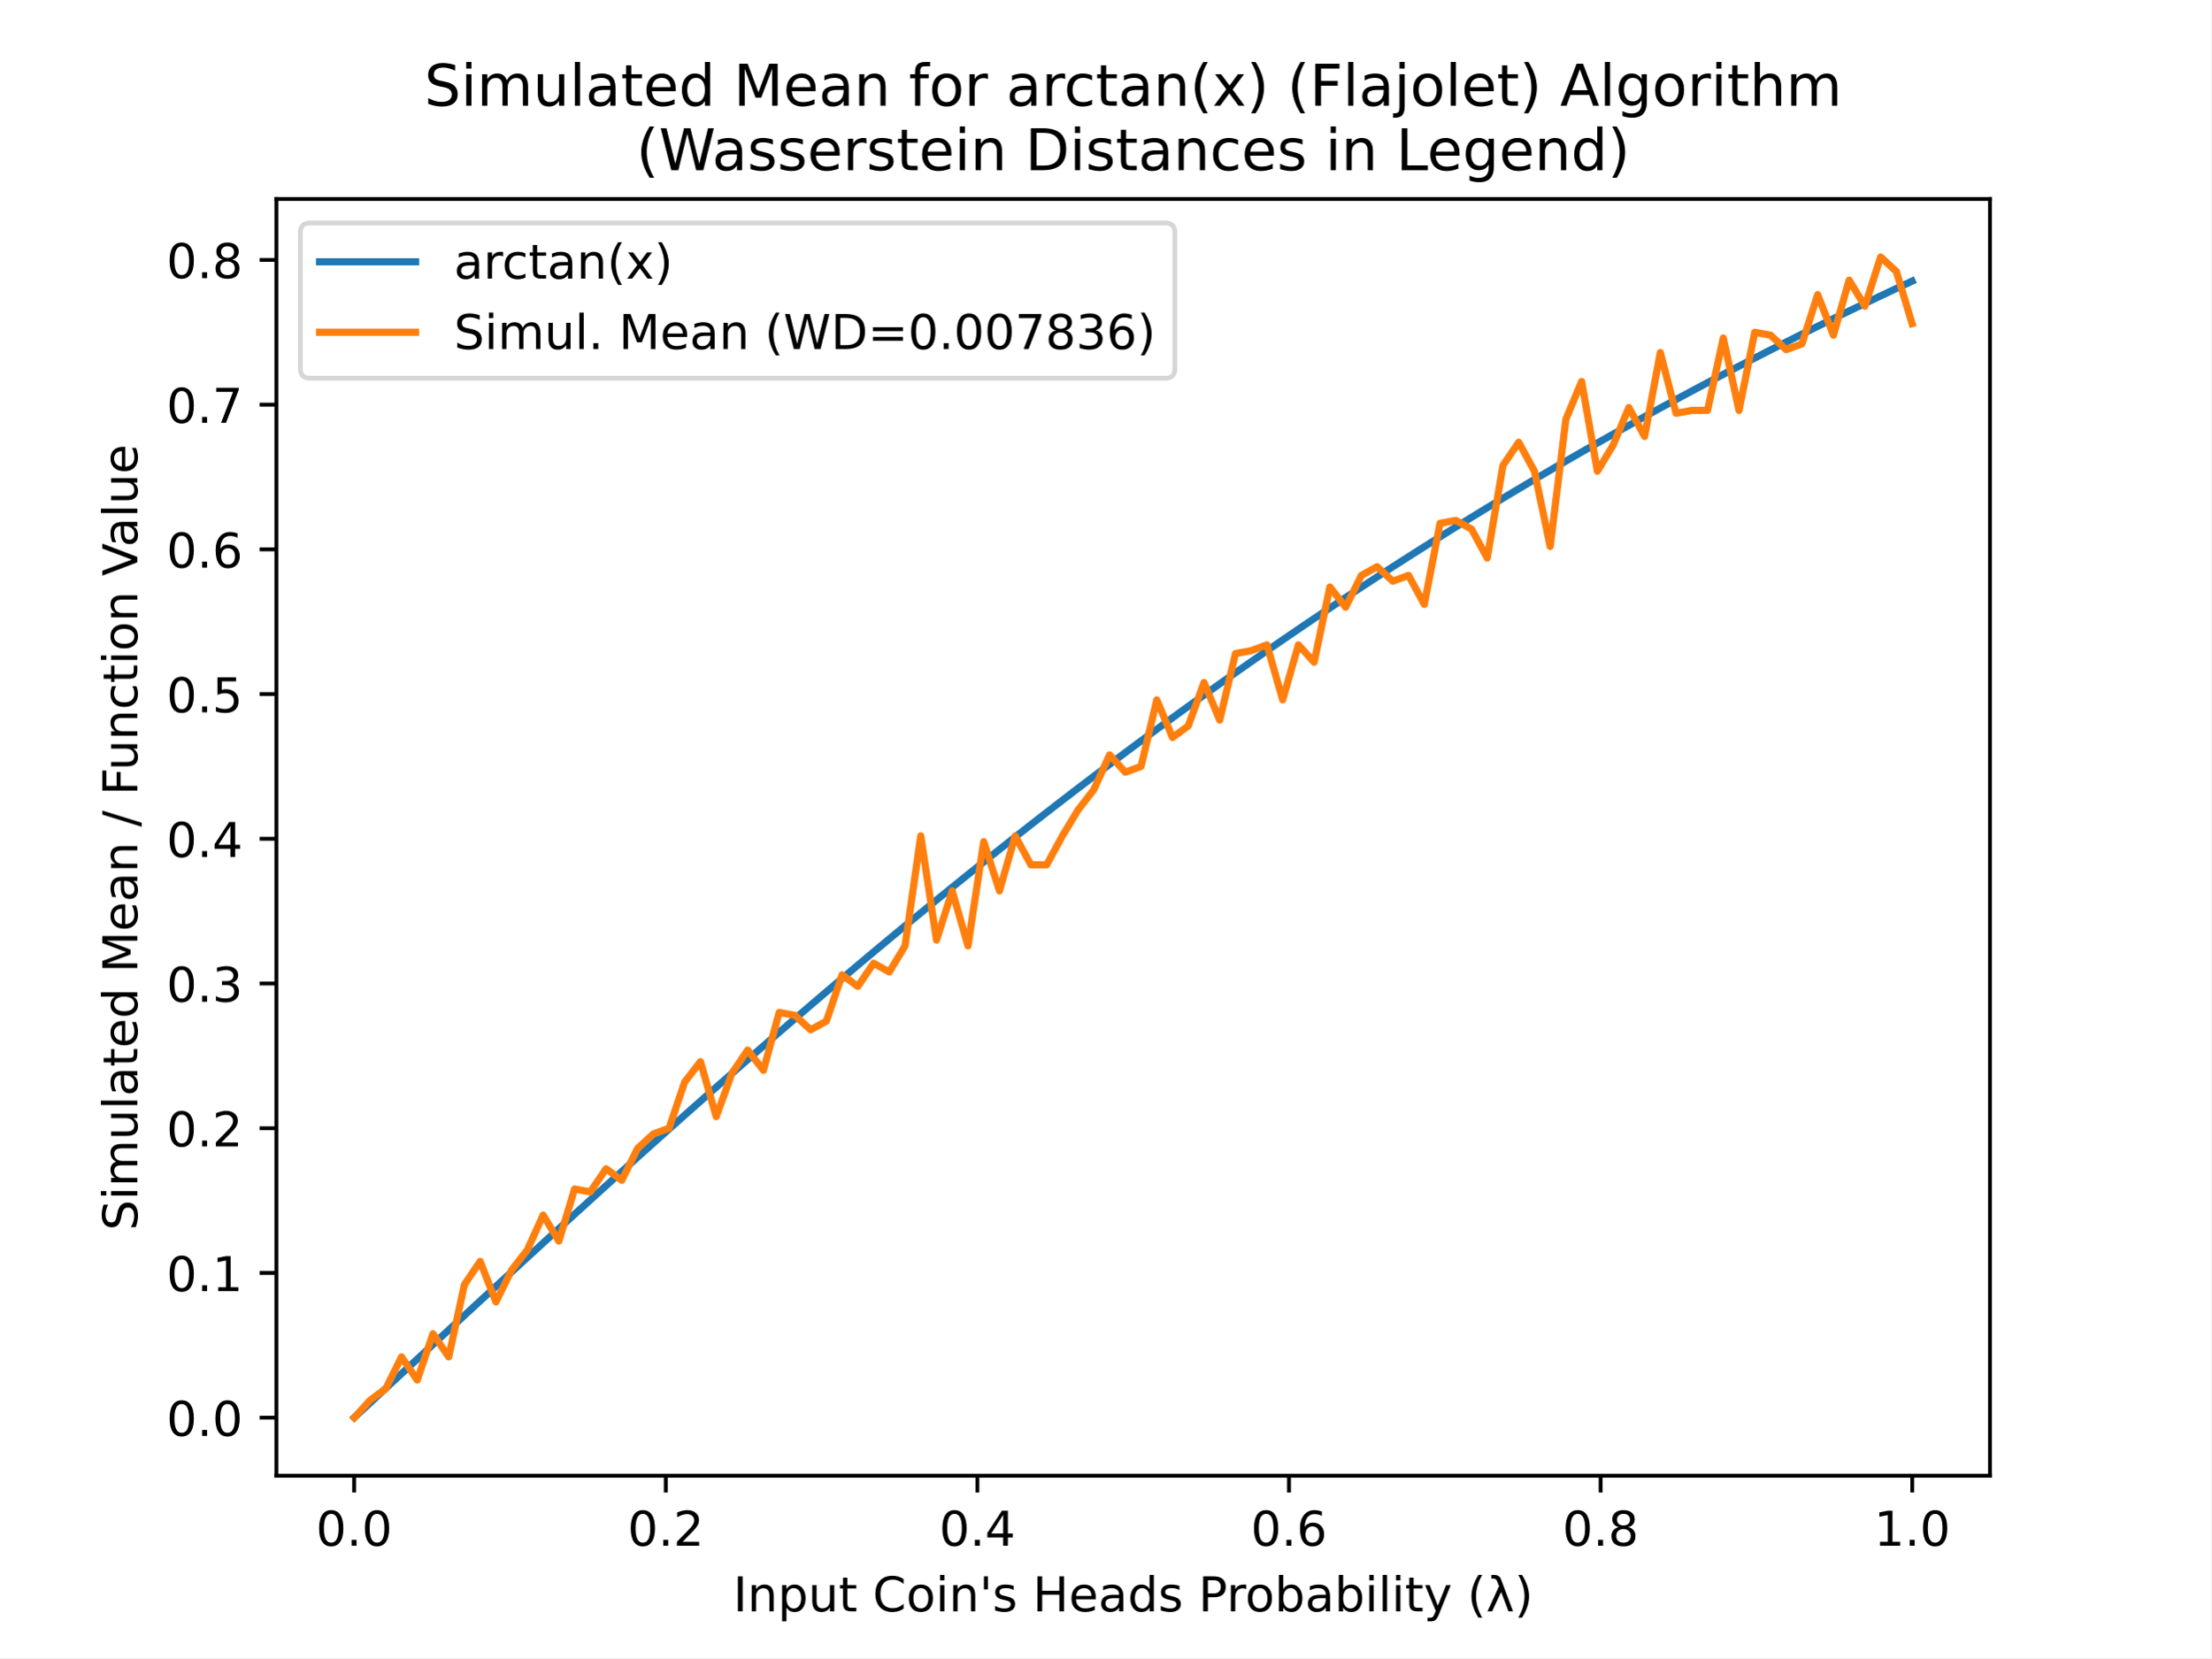
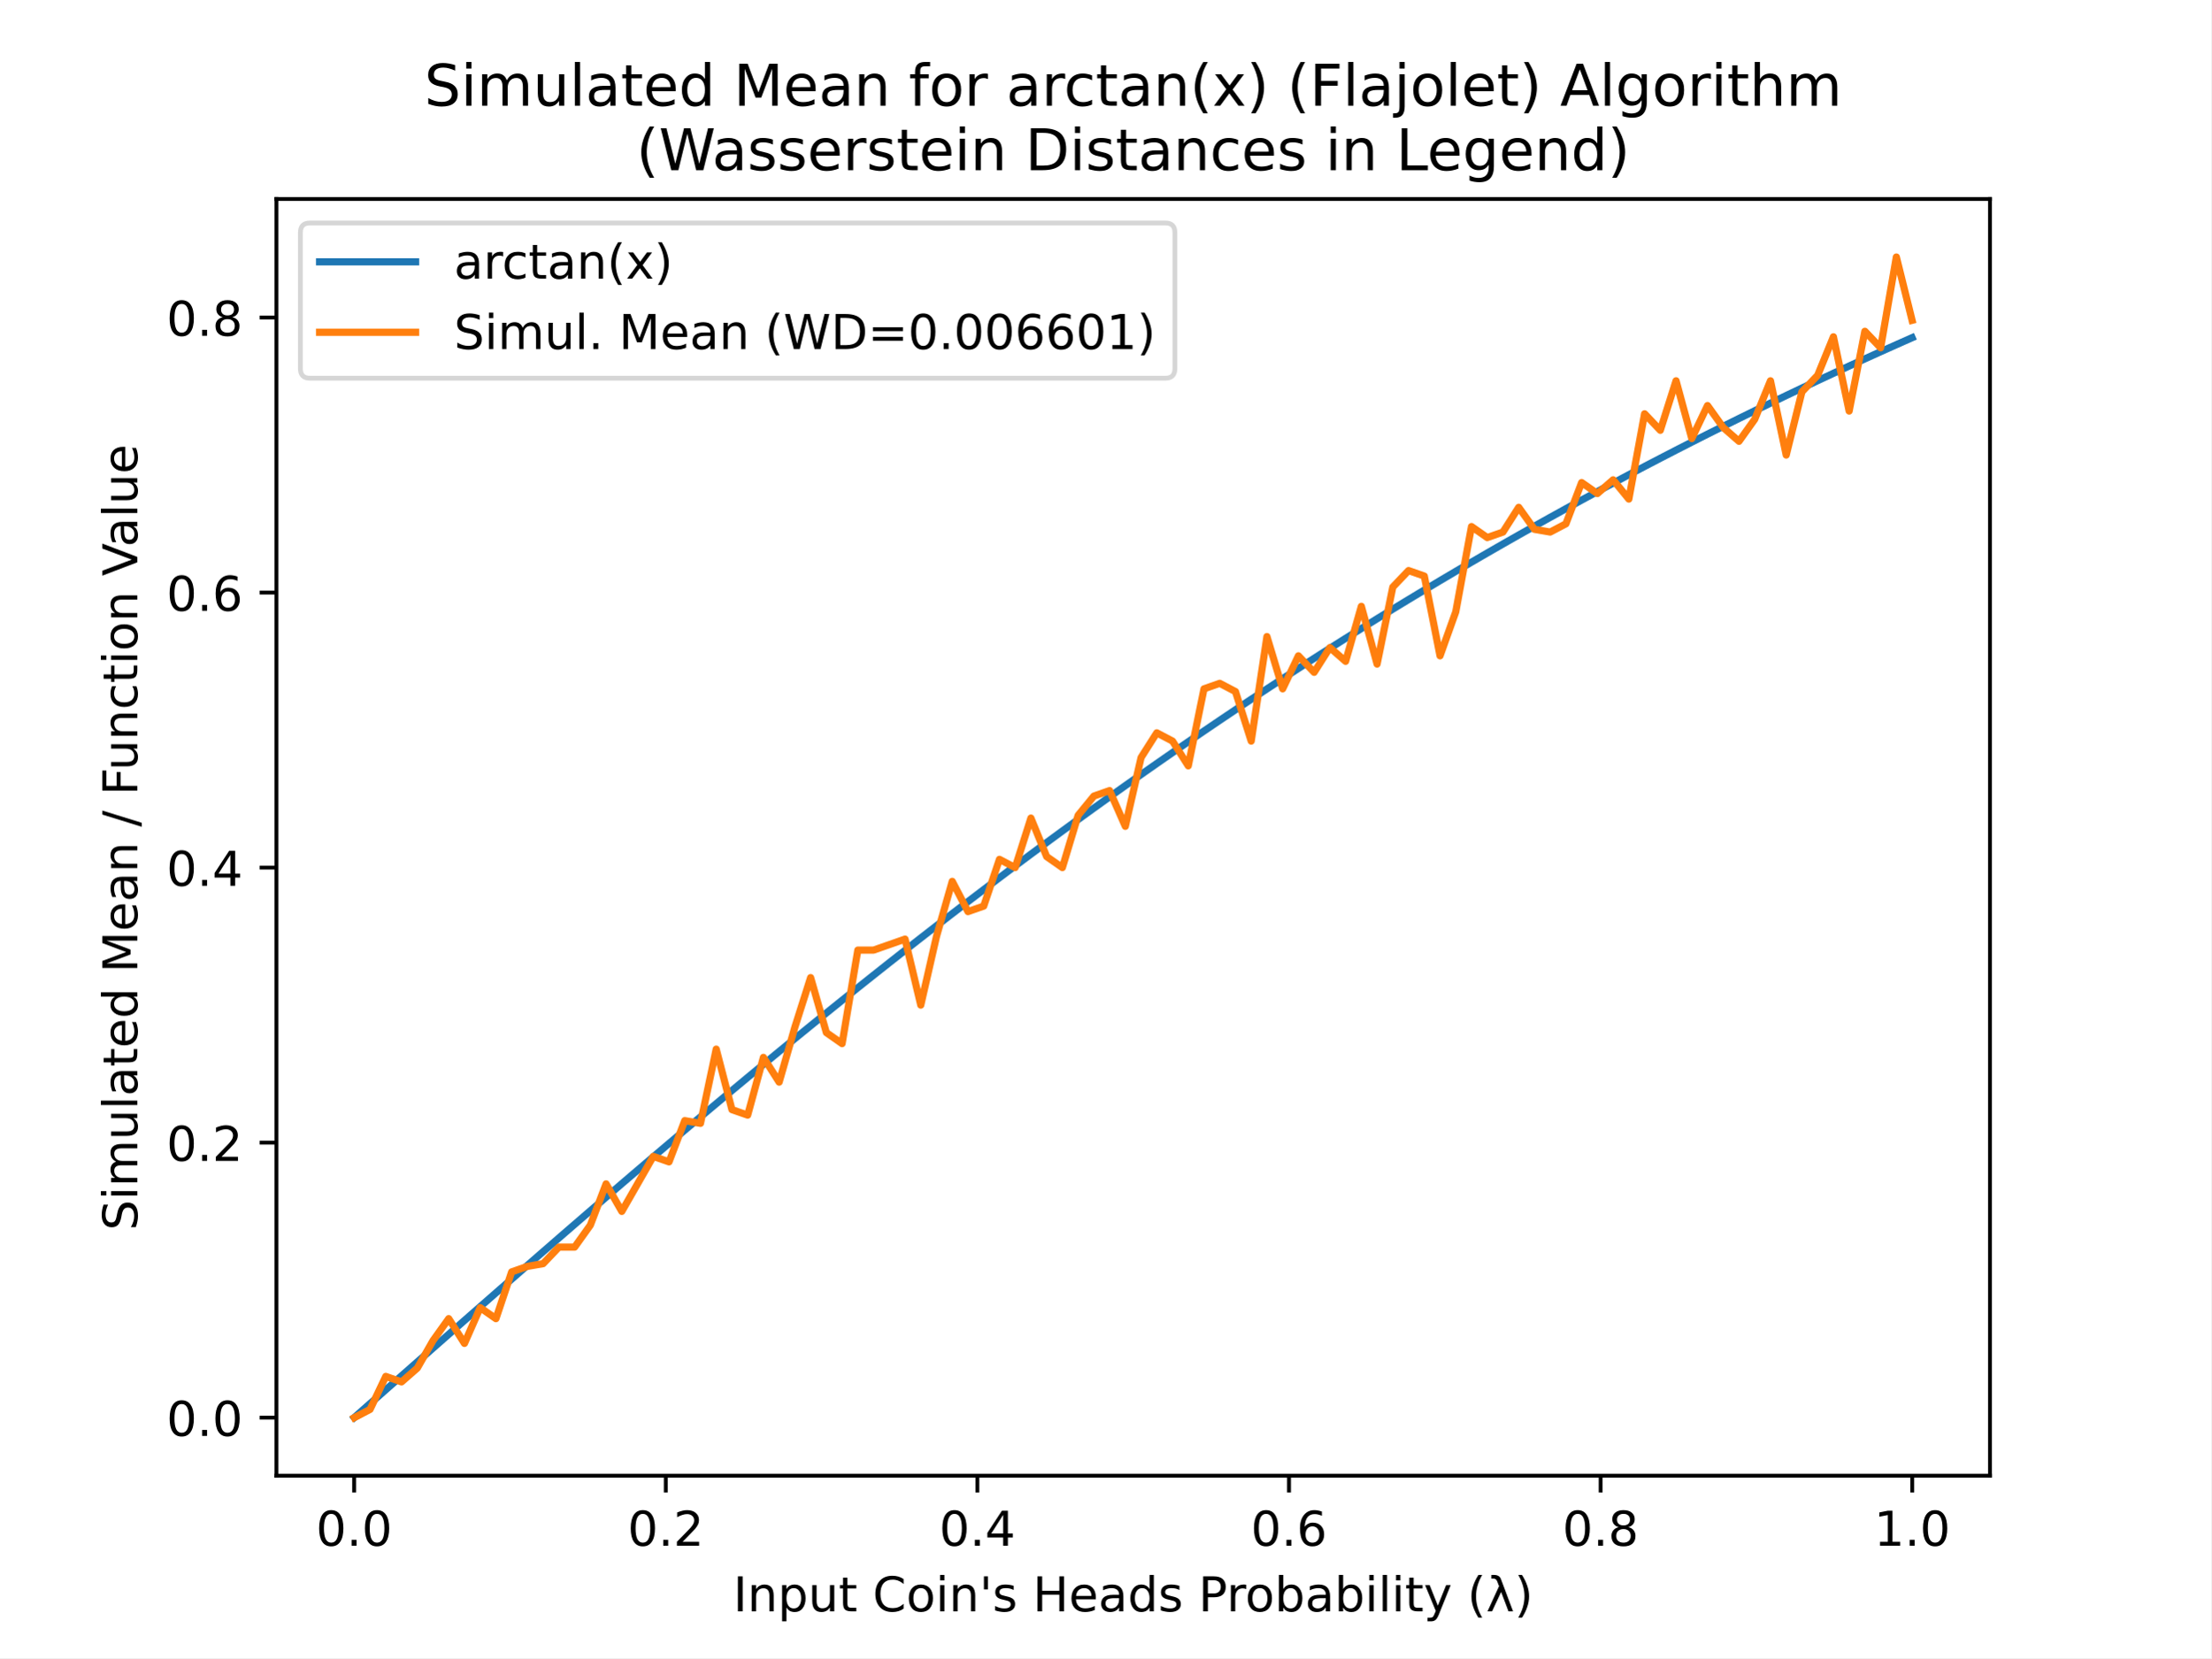
<svg xmlns="http://www.w3.org/2000/svg" xmlns:xlink="http://www.w3.org/1999/xlink" height="345.6pt" version="1.1" viewBox="0 0 460.8 345.6" width="460.8pt">
  <defs>
    <style type="text/css">
*{stroke-linecap:butt;stroke-linejoin:round;}
  </style>
  </defs>
  <g id="figure_1">
    <g id="patch_1">
      <path d="M 0 345.6  L 460.8 345.6  L 460.8 0  L 0 0  z " style="fill:#ffffff;" />
    </g>
    <g id="axes_1">
      <g id="patch_2">
        <path d="M 57.6 307.584  L 414.72 307.584  L 414.72 41.472  L 57.6 41.472  z " style="fill:#ffffff;" />
      </g>
      <g id="matplotlib.axis_1">
        <g id="xtick_1">
          <g id="line2d_1">
            <defs>
-               <path d="M 0 0  L 0 3.5  " id="mfa1a1695ef" style="stroke:#000000;stroke-width:0.8;" />
+               <path d="M 0 0  L 0 3.5  " id="m8a525d92c7" style="stroke:#000000;stroke-width:0.8;" />
            </defs>
            <g>
-               <use style="stroke:#000000;stroke-width:0.8;" x="73.8" xlink:href="#mfa1a1695ef" y="307.584" />
+               <use style="stroke:#000000;stroke-width:0.8;" x="73.8" xlink:href="#m8a525d92c7" y="307.584" />
            </g>
          </g>
          <g id="text_1">
            <text style="font-family:DejaVu Sans;font-size:10px;font-style:normal;font-weight:normal;text-anchor:middle;" transform="rotate(-0, 73.80026, 322.1824)" x="73.8" y="322.182">0.0</text>
          </g>
        </g>
        <g id="xtick_2">
          <g id="line2d_2">
            <g>
-               <use style="stroke:#000000;stroke-width:0.8;" x="138.744" xlink:href="#mfa1a1695ef" y="307.584" />
+               <use style="stroke:#000000;stroke-width:0.8;" x="138.744" xlink:href="#m8a525d92c7" y="307.584" />
            </g>
          </g>
          <g id="text_2">
            <text style="font-family:DejaVu Sans;font-size:10px;font-style:normal;font-weight:normal;text-anchor:middle;" transform="rotate(-0, 138.7442, 322.1824)" x="138.744" y="322.182">0.2</text>
          </g>
        </g>
        <g id="xtick_3">
          <g id="line2d_3">
            <g>
-               <use style="stroke:#000000;stroke-width:0.8;" x="203.688" xlink:href="#mfa1a1695ef" y="307.584" />
+               <use style="stroke:#000000;stroke-width:0.8;" x="203.688" xlink:href="#m8a525d92c7" y="307.584" />
            </g>
          </g>
          <g id="text_3">
            <text style="font-family:DejaVu Sans;font-size:10px;font-style:normal;font-weight:normal;text-anchor:middle;" transform="rotate(-0, 203.6881, 322.1824)" x="203.688" y="322.182">0.4</text>
          </g>
        </g>
        <g id="xtick_4">
          <g id="line2d_4">
            <g>
-               <use style="stroke:#000000;stroke-width:0.8;" x="268.632" xlink:href="#mfa1a1695ef" y="307.584" />
+               <use style="stroke:#000000;stroke-width:0.8;" x="268.632" xlink:href="#m8a525d92c7" y="307.584" />
            </g>
          </g>
          <g id="text_4">
            <text style="font-family:DejaVu Sans;font-size:10px;font-style:normal;font-weight:normal;text-anchor:middle;" transform="rotate(-0, 268.6319, 322.1824)" x="268.632" y="322.182">0.6</text>
          </g>
        </g>
        <g id="xtick_5">
          <g id="line2d_5">
            <g>
-               <use style="stroke:#000000;stroke-width:0.8;" x="333.576" xlink:href="#mfa1a1695ef" y="307.584" />
+               <use style="stroke:#000000;stroke-width:0.8;" x="333.576" xlink:href="#m8a525d92c7" y="307.584" />
            </g>
          </g>
          <g id="text_5">
            <text style="font-family:DejaVu Sans;font-size:10px;font-style:normal;font-weight:normal;text-anchor:middle;" transform="rotate(-0, 333.5758, 322.1824)" x="333.576" y="322.182">0.8</text>
          </g>
        </g>
        <g id="xtick_6">
          <g id="line2d_6">
            <g>
-               <use style="stroke:#000000;stroke-width:0.8;" x="398.52" xlink:href="#mfa1a1695ef" y="307.584" />
+               <use style="stroke:#000000;stroke-width:0.8;" x="398.52" xlink:href="#m8a525d92c7" y="307.584" />
            </g>
          </g>
          <g id="text_6">
            <text style="font-family:DejaVu Sans;font-size:10px;font-style:normal;font-weight:normal;text-anchor:middle;" transform="rotate(-0, 398.5197, 322.1824)" x="398.52" y="322.182">1.0</text>
          </g>
        </g>
        <g id="text_7">
          <text style="font-family:DejaVu Sans;font-size:10px;font-style:normal;font-weight:normal;text-anchor:middle;" transform="rotate(-0, 236.16, 335.8606)" x="236.16" y="335.861">Input Coin's Heads Probability (λ)</text>
        </g>
      </g>
      <g id="matplotlib.axis_2">
        <g id="ytick_1">
          <g id="line2d_7">
            <defs>
-               <path d="M 0 0  L -3.5 0  " id="mbdc293c17f" style="stroke:#000000;stroke-width:0.8;" />
+               <path d="M 0 0  L -3.5 0  " id="mfcbf8165b8" style="stroke:#000000;stroke-width:0.8;" />
            </defs>
            <g>
-               <use style="stroke:#000000;stroke-width:0.8;" x="57.6" xlink:href="#mbdc293c17f" y="295.488" />
+               <use style="stroke:#000000;stroke-width:0.8;" x="57.6" xlink:href="#mfcbf8165b8" y="295.488" />
            </g>
          </g>
          <g id="text_8">
            <text style="font-family:DejaVu Sans;font-size:10px;font-style:normal;font-weight:normal;text-anchor:end;" transform="rotate(-0, 50.6, 299.2872)" x="50.6" y="299.287">0.0</text>
          </g>
        </g>
        <g id="ytick_2">
          <g id="line2d_8">
            <g>
-               <use style="stroke:#000000;stroke-width:0.8;" x="57.6" xlink:href="#mbdc293c17f" y="265.323" />
+               <use style="stroke:#000000;stroke-width:0.8;" x="57.6" xlink:href="#mfcbf8165b8" y="238.161" />
            </g>
          </g>
          <g id="text_9">
-             <text style="font-family:DejaVu Sans;font-size:10px;font-style:normal;font-weight:normal;text-anchor:end;" transform="rotate(-0, 50.6, 269.1226)" x="50.6" y="269.123">0.1</text>
+             <text style="font-family:DejaVu Sans;font-size:10px;font-style:normal;font-weight:normal;text-anchor:end;" transform="rotate(-0, 50.6, 241.9602)" x="50.6" y="241.96">0.2</text>
          </g>
        </g>
        <g id="ytick_3">
          <g id="line2d_9">
            <g>
-               <use style="stroke:#000000;stroke-width:0.8;" x="57.6" xlink:href="#mbdc293c17f" y="235.159" />
+               <use style="stroke:#000000;stroke-width:0.8;" x="57.6" xlink:href="#mfcbf8165b8" y="180.834" />
            </g>
          </g>
          <g id="text_10">
-             <text style="font-family:DejaVu Sans;font-size:10px;font-style:normal;font-weight:normal;text-anchor:end;" transform="rotate(-0, 50.6, 238.958)" x="50.6" y="238.958">0.2</text>
+             <text style="font-family:DejaVu Sans;font-size:10px;font-style:normal;font-weight:normal;text-anchor:end;" transform="rotate(-0, 50.6, 184.6332)" x="50.6" y="184.633">0.4</text>
          </g>
        </g>
        <g id="ytick_4">
          <g id="line2d_10">
            <g>
-               <use style="stroke:#000000;stroke-width:0.8;" x="57.6" xlink:href="#mbdc293c17f" y="204.994" />
+               <use style="stroke:#000000;stroke-width:0.8;" x="57.6" xlink:href="#mfcbf8165b8" y="123.507" />
            </g>
          </g>
          <g id="text_11">
-             <text style="font-family:DejaVu Sans;font-size:10px;font-style:normal;font-weight:normal;text-anchor:end;" transform="rotate(-0, 50.6, 208.7935)" x="50.6" y="208.793">0.3</text>
+             <text style="font-family:DejaVu Sans;font-size:10px;font-style:normal;font-weight:normal;text-anchor:end;" transform="rotate(-0, 50.6, 127.3062)" x="50.6" y="127.306">0.6</text>
          </g>
        </g>
        <g id="ytick_5">
          <g id="line2d_11">
            <g>
-               <use style="stroke:#000000;stroke-width:0.8;" x="57.6" xlink:href="#mbdc293c17f" y="174.83" />
+               <use style="stroke:#000000;stroke-width:0.8;" x="57.6" xlink:href="#mfcbf8165b8" y="66.18" />
            </g>
          </g>
          <g id="text_12">
-             <text style="font-family:DejaVu Sans;font-size:10px;font-style:normal;font-weight:normal;text-anchor:end;" transform="rotate(-0, 50.6, 178.6289)" x="50.6" y="178.629">0.4</text>
+             <text style="font-family:DejaVu Sans;font-size:10px;font-style:normal;font-weight:normal;text-anchor:end;" transform="rotate(-0, 50.6, 69.97916)" x="50.6" y="69.979">0.8</text>
          </g>
        </g>
-         <g id="ytick_6">
-           <g id="line2d_12">
-             <g>
-               <use style="stroke:#000000;stroke-width:0.8;" x="57.6" xlink:href="#mbdc293c17f" y="144.665" />
-             </g>
-           </g>
-           <g id="text_13">
-             <text style="font-family:DejaVu Sans;font-size:10px;font-style:normal;font-weight:normal;text-anchor:end;" transform="rotate(-0, 50.6, 148.4643)" x="50.6" y="148.464">0.5</text>
-           </g>
-         </g>
-         <g id="ytick_7">
-           <g id="line2d_13">
-             <g>
-               <use style="stroke:#000000;stroke-width:0.8;" x="57.6" xlink:href="#mbdc293c17f" y="114.5" />
-             </g>
-           </g>
-           <g id="text_14">
-             <text style="font-family:DejaVu Sans;font-size:10px;font-style:normal;font-weight:normal;text-anchor:end;" transform="rotate(-0, 50.6, 118.2997)" x="50.6" y="118.3">0.6</text>
-           </g>
-         </g>
-         <g id="ytick_8">
-           <g id="line2d_14">
-             <g>
-               <use style="stroke:#000000;stroke-width:0.8;" x="57.6" xlink:href="#mbdc293c17f" y="84.336" />
-             </g>
-           </g>
-           <g id="text_15">
-             <text style="font-family:DejaVu Sans;font-size:10px;font-style:normal;font-weight:normal;text-anchor:end;" transform="rotate(-0, 50.6, 88.1351)" x="50.6" y="88.135">0.7</text>
-           </g>
-         </g>
-         <g id="ytick_9">
-           <g id="line2d_15">
-             <g>
-               <use style="stroke:#000000;stroke-width:0.8;" x="57.6" xlink:href="#mbdc293c17f" y="54.171" />
-             </g>
-           </g>
-           <g id="text_16">
-             <text style="font-family:DejaVu Sans;font-size:10px;font-style:normal;font-weight:normal;text-anchor:end;" transform="rotate(-0, 50.6, 57.97051)" x="50.6" y="57.971">0.8</text>
-           </g>
-         </g>
-         <g id="text_17">
+         <g id="text_13">
          <text style="font-family:DejaVu Sans;font-size:10px;font-style:normal;font-weight:normal;text-anchor:middle;" transform="rotate(-90, 28.61719, 174.528)" x="28.617" y="174.528">Simulated Mean / Function Value</text>
        </g>
      </g>
-       <g id="line2d_16">
-         <path clip-path="url(#p350f314315)" d="M 73.833 295.458  L 77.112 292.412  L 80.391 289.366  L 83.671 286.322  L 86.95 283.279  L 90.229 280.239  L 93.509 277.202  L 96.788 274.169  L 100.067 271.14  L 103.347 268.116  L 106.626 265.098  L 109.905 262.086  L 113.185 259.08  L 116.464 256.081  L 119.743 253.091  L 123.023 250.109  L 126.302 247.135  L 129.581 244.171  L 132.861 241.217  L 136.14 238.274  L 139.42 235.341  L 142.699 232.42  L 145.978 229.511  L 149.258 226.615  L 152.537 223.731  L 155.816 220.861  L 159.096 218.004  L 162.375 215.161  L 165.654 212.333  L 168.934 209.52  L 172.213 206.722  L 175.492 203.94  L 178.772 201.174  L 182.051 198.424  L 185.33 195.691  L 188.61 192.975  L 191.889 190.275  L 195.168 187.594  L 198.448 184.93  L 201.727 182.284  L 205.006 179.656  L 208.286 177.046  L 211.565 174.455  L 214.844 171.883  L 218.124 169.33  L 221.403 166.795  L 224.682 164.28  L 227.962 161.785  L 231.241 159.308  L 234.52 156.852  L 237.8 154.415  L 241.079 151.997  L 244.358 149.6  L 247.638 147.222  L 250.917 144.864  L 254.196 142.526  L 257.476 140.208  L 260.755 137.911  L 264.034 135.633  L 267.314 133.375  L 270.593 131.137  L 273.872 128.919  L 277.152 126.721  L 280.431 124.542  L 283.71 122.384  L 286.99 120.245  L 290.269 118.126  L 293.548 116.027  L 296.828 113.948  L 300.107 111.887  L 303.386 109.847  L 306.666 107.825  L 309.945 105.823  L 313.224 103.84  L 316.504 101.876  L 319.783 99.931  L 323.062 98.005  L 326.342 96.097  L 329.621 94.209  L 332.9 92.338  L 336.18 90.486  L 339.459 88.652  L 342.739 86.836  L 346.018 85.038  L 349.297 83.258  L 352.577 81.496  L 355.856 79.751  L 359.135 78.023  L 362.415 76.312  L 365.694 74.619  L 368.973 72.943  L 372.253 71.283  L 375.532 69.64  L 378.811 68.013  L 382.091 66.403  L 385.37 64.809  L 388.649 63.231  L 391.929 61.669  L 395.208 60.122  L 398.487 58.591  " style="fill:none;stroke:#1f77b4;stroke-linecap:square;stroke-width:1.5;" />
+       <g id="line2d_12">
+         <path clip-path="url(#p69447e1f2f)" d="M 73.833 295.459  L 77.112 292.565  L 80.391 289.671  L 83.671 286.778  L 86.95 283.887  L 90.229 280.998  L 93.509 278.112  L 96.788 275.23  L 100.067 272.352  L 103.347 269.478  L 106.626 266.61  L 109.905 263.748  L 113.185 260.892  L 116.464 258.042  L 119.743 255.201  L 123.023 252.367  L 126.302 249.541  L 129.581 246.725  L 132.861 243.918  L 136.14 241.121  L 139.42 238.335  L 142.699 235.559  L 145.978 232.795  L 149.258 230.042  L 152.537 227.302  L 155.816 224.574  L 159.096 221.86  L 162.375 219.159  L 165.654 216.471  L 168.934 213.798  L 172.213 211.14  L 175.492 208.496  L 178.772 205.867  L 182.051 203.254  L 185.33 200.657  L 188.61 198.076  L 191.889 195.511  L 195.168 192.963  L 198.448 190.431  L 201.727 187.917  L 205.006 185.42  L 208.286 182.94  L 211.565 180.478  L 214.844 178.034  L 218.124 175.608  L 221.403 173.199  L 224.682 170.81  L 227.962 168.438  L 231.241 166.085  L 234.52 163.751  L 237.8 161.435  L 241.079 159.138  L 244.358 156.86  L 247.638 154.6  L 250.917 152.36  L 254.196 150.138  L 257.476 147.936  L 260.755 145.752  L 264.034 143.588  L 267.314 141.442  L 270.593 139.315  L 273.872 137.208  L 277.152 135.119  L 280.431 133.049  L 283.71 130.998  L 286.99 128.966  L 290.269 126.952  L 293.548 124.958  L 296.828 122.982  L 300.107 121.024  L 303.386 119.085  L 306.666 117.164  L 309.945 115.261  L 313.224 113.377  L 316.504 111.511  L 319.783 109.663  L 323.062 107.832  L 326.342 106.02  L 329.621 104.225  L 332.9 102.447  L 336.18 100.687  L 339.459 98.945  L 342.739 97.219  L 346.018 95.511  L 349.297 93.819  L 352.577 92.144  L 355.856 90.486  L 359.135 88.845  L 362.415 87.219  L 365.694 85.61  L 368.973 84.017  L 372.253 82.44  L 375.532 80.879  L 378.811 79.333  L 382.091 77.803  L 385.37 76.288  L 388.649 74.789  L 391.929 73.304  L 395.208 71.835  L 398.487 70.38  " style="fill:none;stroke:#1f77b4;stroke-linecap:square;stroke-width:1.5;" />
      </g>
-       <g id="line2d_17">
-         <path clip-path="url(#p350f314315)" d="M 73.833 295.488  L 77.112 291.868  L 80.391 289.455  L 83.671 282.819  L 86.95 287.645  L 90.229 277.993  L 93.509 282.819  L 96.788 267.737  L 100.067 262.91  L 103.347 271.356  L 106.626 264.72  L 109.905 260.497  L 113.185 253.258  L 116.464 258.687  L 119.743 247.828  L 123.023 248.431  L 126.302 243.605  L 129.581 246.018  L 132.861 239.382  L 136.14 236.365  L 139.42 235.159  L 142.699 225.506  L 145.978 221.283  L 149.258 232.746  L 152.537 223.696  L 155.816 218.87  L 159.096 223.093  L 162.375 211.027  L 165.654 211.63  L 168.934 214.647  L 172.213 212.837  L 175.492 203.184  L 178.772 205.598  L 182.051 200.771  L 185.33 202.581  L 188.61 197.151  L 191.889 174.226  L 195.168 195.945  L 198.448 185.689  L 201.727 197.151  L 205.006 175.433  L 208.286 185.689  L 211.565 174.226  L 214.844 180.259  L 218.124 180.259  L 221.403 174.226  L 224.682 168.797  L 227.962 164.574  L 231.241 157.334  L 234.52 160.954  L 237.8 159.747  L 241.079 145.872  L 244.358 153.714  L 247.638 151.301  L 250.917 142.252  L 254.196 150.095  L 257.476 136.219  L 260.755 135.616  L 264.034 134.409  L 267.314 145.872  L 270.593 134.409  L 273.872 138.029  L 277.152 122.343  L 280.431 126.566  L 283.71 119.93  L 286.99 118.12  L 290.269 121.137  L 293.548 119.93  L 296.828 125.963  L 300.107 109.071  L 303.386 108.468  L 306.666 110.277  L 309.945 116.31  L 313.224 97.005  L 316.504 92.179  L 319.783 98.212  L 323.062 113.897  L 326.342 87.352  L 329.621 79.51  L 332.9 98.212  L 336.18 92.782  L 339.459 84.939  L 342.739 90.972  L 346.018 73.477  L 349.297 86.146  L 352.577 85.542  L 355.856 85.542  L 359.135 70.46  L 362.415 85.542  L 365.694 69.254  L 368.973 69.857  L 372.253 72.873  L 375.532 71.667  L 378.811 61.411  L 382.091 69.857  L 385.37 58.394  L 388.649 63.824  L 391.929 53.568  L 395.208 56.584  L 398.487 67.444  " style="fill:none;stroke:#ff7f0e;stroke-linecap:square;stroke-width:1.5;" />
+       <g id="line2d_13">
+         <path clip-path="url(#p69447e1f2f)" d="M 73.833 295.488  L 77.112 293.768  L 80.391 286.889  L 83.671 288.035  L 86.95 285.169  L 90.229 279.436  L 93.509 274.85  L 96.788 280.01  L 100.067 272.557  L 103.347 274.85  L 106.626 265.105  L 109.905 263.958  L 113.185 263.385  L 116.464 259.945  L 119.743 259.945  L 123.023 255.359  L 126.302 246.76  L 129.581 252.493  L 132.861 246.76  L 136.14 241.027  L 139.42 242.174  L 142.699 233.575  L 145.978 234.148  L 149.258 218.67  L 152.537 231.282  L 155.816 232.428  L 159.096 220.39  L 162.375 225.549  L 165.654 214.084  L 168.934 203.765  L 172.213 215.23  L 175.492 217.523  L 178.772 198.032  L 182.051 198.032  L 185.33 196.886  L 188.61 195.739  L 191.889 209.497  L 195.168 195.166  L 198.448 183.7  L 201.727 190.006  L 205.006 188.86  L 208.286 179.114  L 211.565 180.834  L 214.844 170.515  L 218.124 178.541  L 221.403 180.834  L 224.682 169.942  L 227.962 165.929  L 231.241 164.782  L 234.52 172.235  L 237.8 157.903  L 241.079 152.744  L 244.358 154.464  L 247.638 159.623  L 250.917 143.571  L 254.196 142.425  L 257.476 144.145  L 260.755 154.464  L 264.034 132.679  L 267.314 143.571  L 270.593 136.692  L 273.872 140.132  L 277.152 134.972  L 280.431 137.839  L 283.71 126.373  L 286.99 138.412  L 290.269 122.36  L 293.548 118.921  L 296.828 120.067  L 300.107 136.692  L 303.386 127.52  L 306.666 109.748  L 309.945 112.042  L 313.224 110.895  L 316.504 105.736  L 319.783 110.322  L 323.062 110.895  L 326.342 109.175  L 329.621 100.576  L 332.9 102.869  L 336.18 100.003  L 339.459 104.016  L 342.739 86.244  L 346.018 89.684  L 349.297 79.365  L 352.577 91.404  L 355.856 84.525  L 359.135 89.111  L 362.415 91.977  L 365.694 87.391  L 368.973 79.365  L 372.253 94.843  L 375.532 81.658  L 378.811 78.219  L 382.091 70.193  L 385.37 85.671  L 388.649 69.046  L 391.929 72.486  L 395.208 53.568  L 398.487 66.753  " style="fill:none;stroke:#ff7f0e;stroke-linecap:square;stroke-width:1.5;" />
      </g>
      <g id="patch_3">
        <path d="M 57.6 307.584  L 57.6 41.472  " style="fill:none;stroke:#000000;stroke-linecap:square;stroke-linejoin:miter;stroke-width:0.8;" />
      </g>
      <g id="patch_4">
        <path d="M 414.72 307.584  L 414.72 41.472  " style="fill:none;stroke:#000000;stroke-linecap:square;stroke-linejoin:miter;stroke-width:0.8;" />
      </g>
      <g id="patch_5">
        <path d="M 57.6 307.584  L 414.72 307.584  " style="fill:none;stroke:#000000;stroke-linecap:square;stroke-linejoin:miter;stroke-width:0.8;" />
      </g>
      <g id="patch_6">
        <path d="M 57.6 41.472  L 414.72 41.472  " style="fill:none;stroke:#000000;stroke-linecap:square;stroke-linejoin:miter;stroke-width:0.8;" />
      </g>
-       <g id="text_18">
+       <g id="text_14">
        <text style="font-family:DejaVu Sans;font-size:12px;font-style:normal;font-weight:normal;" transform="translate(88.42594 22.03462)">Simulated Mean for arctan(x) (Flajolet) Algorithm</text>
        <text style="font-family:DejaVu Sans;font-size:12px;font-style:normal;font-weight:normal;" transform="translate(132.6094 35.472)">(Wasserstein Distances in Legend)</text>
      </g>
      <g id="legend_1">
        <g id="patch_7">
          <path d="M 64.6 78.828  L 242.85 78.828  Q 244.85 78.828 244.85 76.828  L 244.85 48.472  Q 244.85 46.472 242.85 46.472  L 64.6 46.472  Q 62.6 46.472 62.6 48.472  L 62.6 76.828  Q 62.6 78.828 64.6 78.828  z " style="fill:#ffffff;opacity:0.8;stroke:#cccccc;stroke-linejoin:miter;" />
        </g>
-         <g id="line2d_18">
+         <g id="line2d_14">
          <path d="M 66.6 54.57  L 86.6 54.57  " style="fill:none;stroke:#1f77b4;stroke-linecap:square;stroke-width:1.5;" />
        </g>
-         <g id="line2d_19" />
-         <g id="text_19">
+         <g id="line2d_15" />
+         <g id="text_15">
          <text style="font-family:DejaVu Sans;font-size:10px;font-style:normal;font-weight:normal;text-anchor:start;" transform="rotate(-0, 94.6, 58.07044)" x="94.6" y="58.07">arctan(x)</text>
        </g>
-         <g id="line2d_20">
+         <g id="line2d_16">
          <path d="M 66.6 69.249  L 86.6 69.249  " style="fill:none;stroke:#ff7f0e;stroke-linecap:square;stroke-width:1.5;" />
        </g>
-         <g id="line2d_21" />
-         <g id="text_20">
-           <text style="font-family:DejaVu Sans;font-size:10px;font-style:normal;font-weight:normal;text-anchor:start;" transform="rotate(-0, 94.6, 72.74856)" x="94.6" y="72.749">Simul. Mean (WD=0.007836)</text>
+         <g id="line2d_17" />
+         <g id="text_16">
+           <text style="font-family:DejaVu Sans;font-size:10px;font-style:normal;font-weight:normal;text-anchor:start;" transform="rotate(-0, 94.6, 72.74856)" x="94.6" y="72.749">Simul. Mean (WD=0.006601)</text>
        </g>
      </g>
    </g>
  </g>
  <defs>
-     <clipPath id="p350f314315">
+     <clipPath id="p69447e1f2f">
      <rect height="266.112" width="357.12" x="57.6" y="41.472" />
    </clipPath>
  </defs>
</svg>
